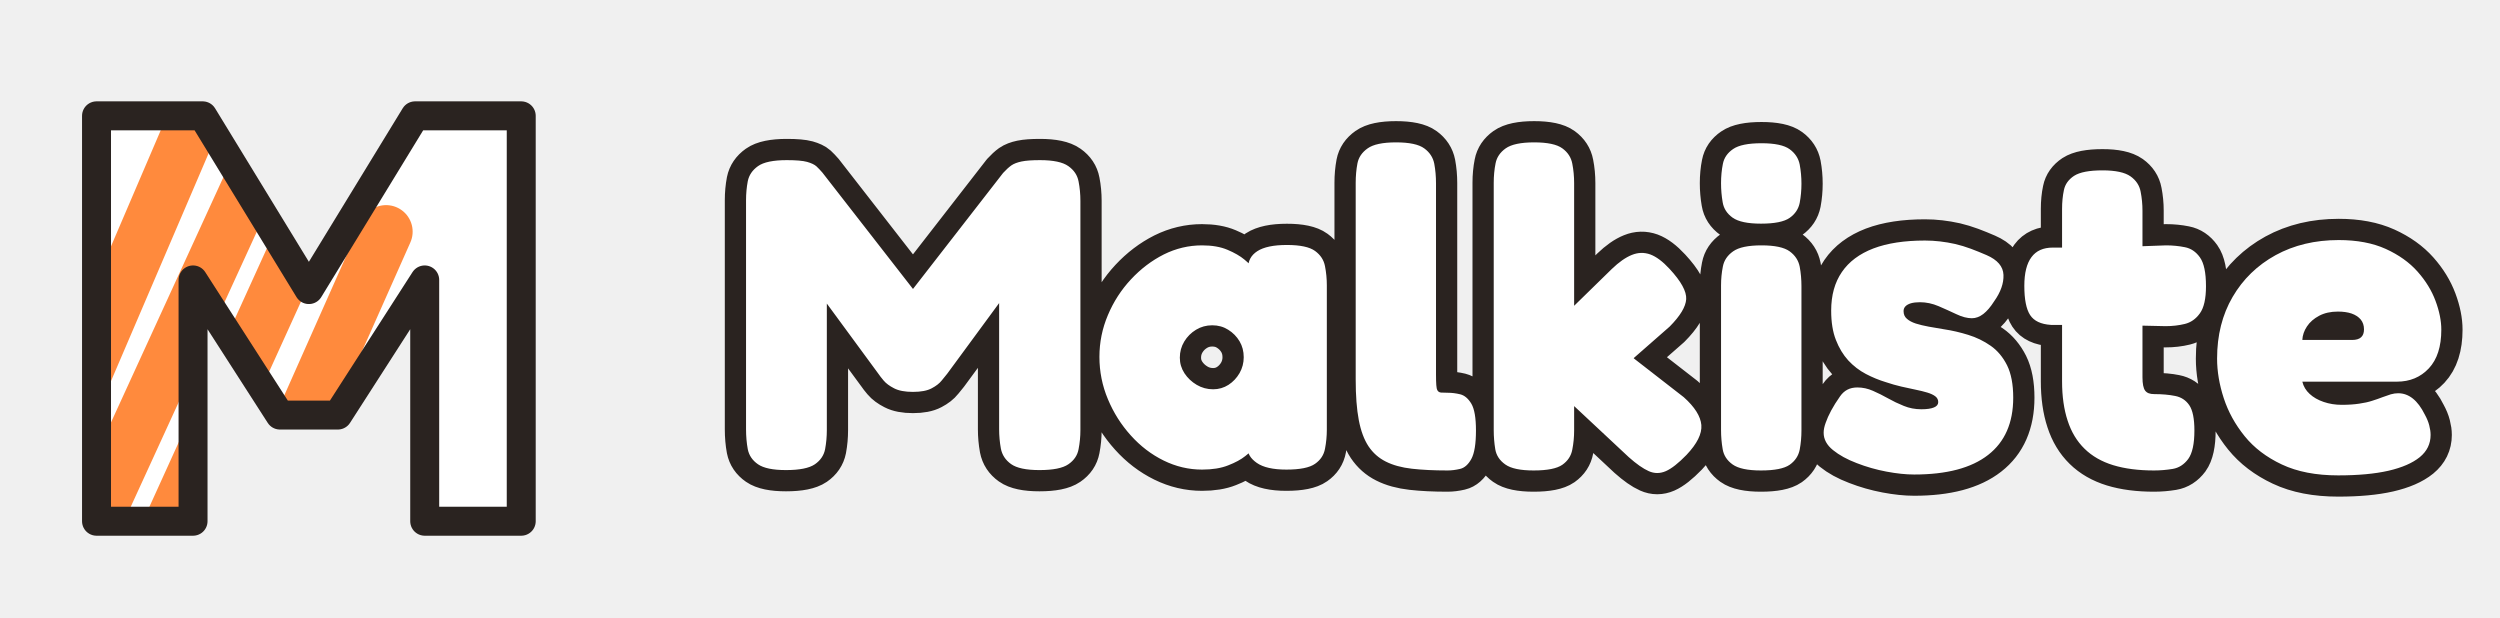
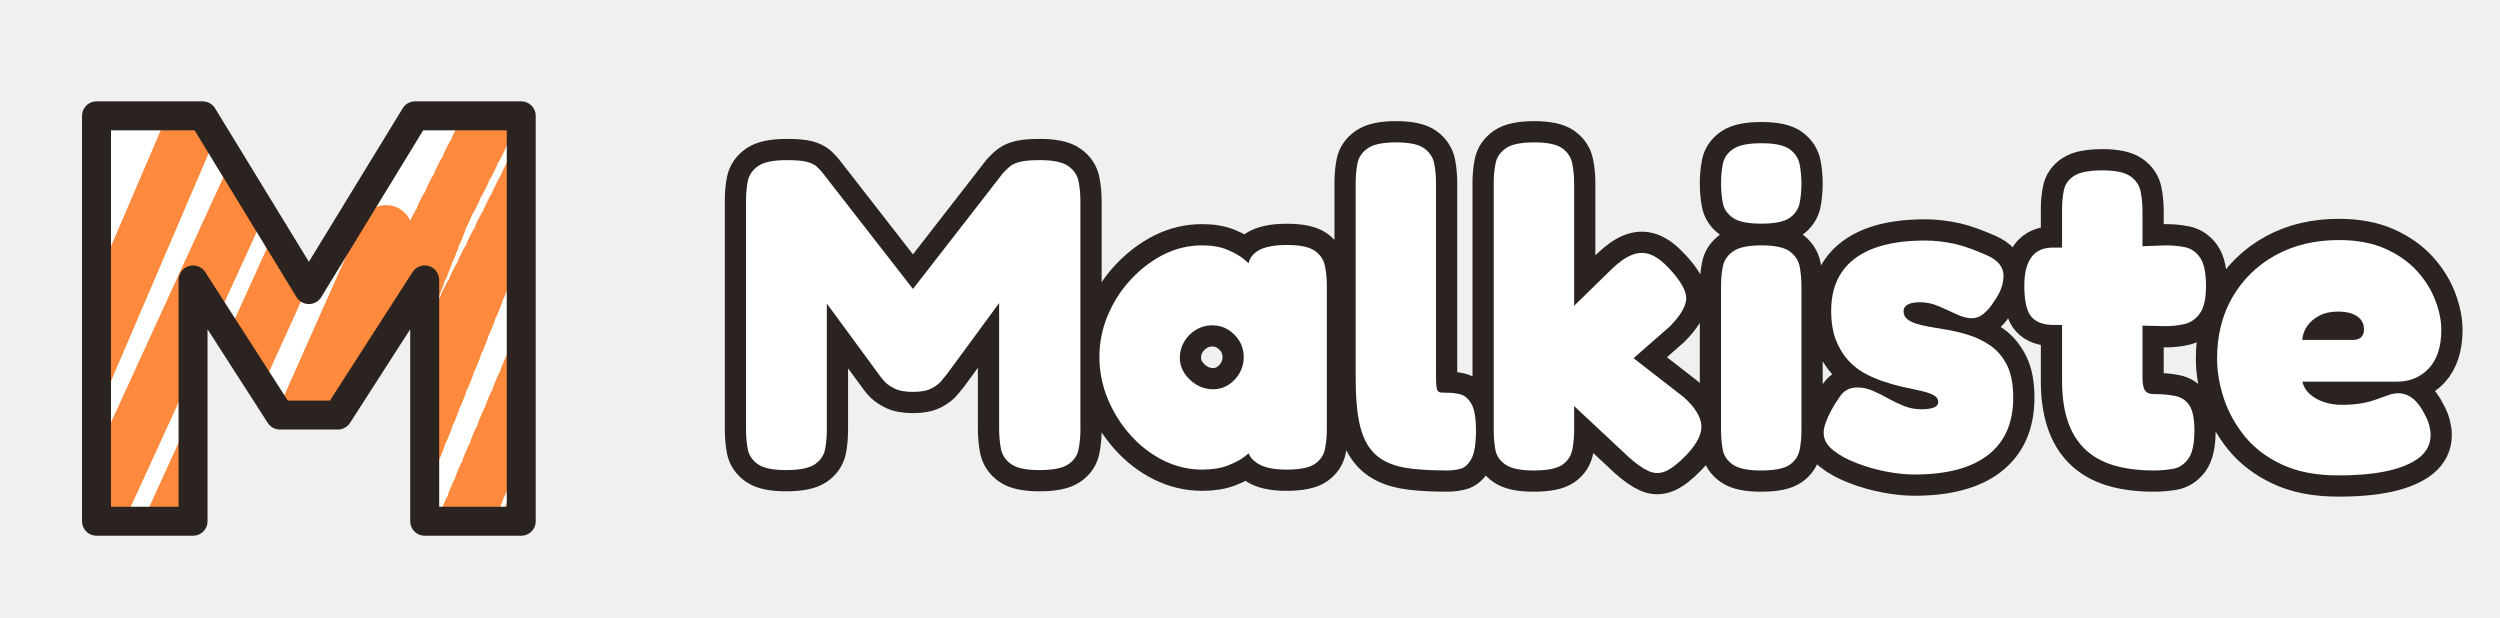
<svg xmlns="http://www.w3.org/2000/svg" viewBox="0 0 259 64" aria-hidden="true">
  <clipPath id="logo-m">
    <path d="M10 54V12H21L32 30L43 12H54V54H44V29L35 43H29L20 29V54Z" />
  </clipPath>
  <path d="M10 54V12H21L32 30L43 12H54V54H44V29L35 43H29L20 29V54Z" fill="#fff" />
-   <g clip-path="url(#logo-m)">
-     <path d="M4 50L22 8M8 58L30 10M16 58L36 14M24 60L40 24" stroke="#ff8a3d" stroke-width="5.5" stroke-linecap="round" fill="none" />
+   <g clip-path="url(#logo-m)" stroke="#ff8a3d" stroke-width="5.5" stroke-linecap="round" fill="none">
+     <path d="M4 50L22 8M8 58L30 10M16 58L36 14M24 60L40 24" />
+     <path class="nachmalen" style="--i:0" d="M30 62L46 22" pathLength="1" stroke-dasharray="1" stroke-dashoffset="1" />
+     <path class="nachmalen" style="--i:1" d="M36 64L52 24" pathLength="1" stroke-dasharray="1" stroke-dashoffset="1" />
+     <path class="nachmalen" style="--i:2" d="M40 34L56 2" pathLength="1" stroke-dasharray="1" stroke-dashoffset="1" />
+     <path class="nachmalen" style="--i:3" d="M44 64L60 26" pathLength="1" stroke-dasharray="1" stroke-dashoffset="1" />
+     <path class="nachmalen" style="--i:4" d="M50 64L64 34" pathLength="1" stroke-dasharray="1" stroke-dashoffset="1" />
+     <path class="nachmalen" style="--i:5" d="M46 36L62 4" pathLength="1" stroke-dasharray="1" stroke-dashoffset="1" />
  </g>
  <path d="M10 54V12H21L32 30L43 12H54V54H44V29L35 43H29L20 29V54Z" fill="none" stroke="#2a2320" stroke-width="3" stroke-linejoin="round" />
  <path d="M81.43 48.7L81.43 48.7Q79.4 48.7 78.53 48.1Q77.66 47.5 77.47 46.54Q77.29 45.57 77.29 44.47L77.29 44.47L77.29 20.73Q77.29 19.72 77.47 18.77Q77.66 17.83 78.53 17.21Q79.4 16.59 81.52 16.59L81.52 16.59Q82.95 16.59 83.61 16.77Q84.28 16.96 84.58 17.23Q84.88 17.51 85.2 17.88L85.2 17.88L94.72 30.11L94.45 30.11L103.92 17.92Q104.38 17.42 104.77 17.14Q105.16 16.87 105.83 16.73Q106.5 16.59 107.74 16.59L107.74 16.59Q109.81 16.59 110.68 17.21Q111.56 17.83 111.74 18.8Q111.93 19.76 111.93 20.82L111.93 20.82L111.93 44.56Q111.93 45.57 111.74 46.54Q111.56 47.5 110.68 48.1Q109.81 48.7 107.69 48.7L107.69 48.7Q105.62 48.7 104.75 48.08Q103.88 47.46 103.69 46.47Q103.51 45.48 103.51 44.47L103.51 44.47L103.51 31.4L98.13 38.72Q97.94 38.95 97.57 39.41Q97.21 39.87 96.52 40.23Q95.83 40.6 94.58 40.6L94.58 40.6Q93.34 40.6 92.63 40.23Q91.92 39.87 91.55 39.43Q91.18 38.99 91 38.72L91 38.72L85.66 31.45L85.66 44.56Q85.66 45.57 85.48 46.54Q85.29 47.5 84.42 48.1Q83.54 48.7 81.43 48.7M133.27 48.65L133.27 48.65Q131.2 48.65 130.21 47.96Q129.22 47.27 129.27 46.4L129.27 46.4L129.91 46.4Q129.68 46.72 129.01 47.25Q128.35 47.78 127.24 48.21Q126.14 48.65 124.53 48.65L124.53 48.65Q122.46 48.65 120.55 47.71Q118.64 46.77 117.15 45.11Q115.65 43.45 114.78 41.36Q113.9 39.27 113.9 36.97L113.9 36.97Q113.9 34.71 114.78 32.64Q115.65 30.57 117.17 28.94Q118.69 27.31 120.57 26.36Q122.46 25.42 124.53 25.42L124.53 25.42Q126.09 25.42 127.17 25.88Q128.26 26.34 128.92 26.89Q129.59 27.45 129.82 27.81L129.82 27.81L129.31 27.81Q129.27 26.66 130.26 26.02Q131.25 25.38 133.32 25.38L133.32 25.38Q135.39 25.38 136.24 26Q137.09 26.62 137.27 27.58Q137.46 28.55 137.46 29.56L137.46 29.56L137.46 44.51Q137.46 45.52 137.27 46.49Q137.09 47.46 136.24 48.05Q135.39 48.65 133.27 48.65M125.68 40.33L125.68 40.33Q126.55 40.33 127.27 39.87Q127.98 39.41 128.42 38.65Q128.85 37.89 128.85 37.01L128.85 37.01Q128.85 36.09 128.42 35.36Q127.98 34.62 127.24 34.16Q126.51 33.7 125.59 33.7L125.59 33.7Q124.67 33.7 123.91 34.16Q123.15 34.62 122.69 35.38Q122.23 36.14 122.23 37.06L122.23 37.06Q122.23 37.93 122.71 38.67Q123.2 39.41 123.98 39.87Q124.76 40.33 125.68 40.33M149.97 48.74L149.97 48.74Q147.85 48.74 146.27 48.56Q144.68 48.38 143.57 47.82Q142.47 47.27 141.78 46.24Q141.09 45.2 140.77 43.52Q140.45 41.84 140.45 39.31L140.45 39.31L140.45 18.94Q140.45 17.88 140.63 16.93Q140.81 15.99 141.69 15.37Q142.56 14.75 144.63 14.75L144.63 14.75Q146.7 14.75 147.55 15.37Q148.4 15.99 148.59 16.96Q148.77 17.92 148.77 18.98L148.77 18.98L148.77 38.81Q148.77 39.5 148.8 39.89Q148.82 40.28 148.93 40.46Q149.05 40.65 149.3 40.67Q149.55 40.69 150.01 40.69L150.01 40.69Q150.61 40.69 151.28 40.85Q151.95 41.02 152.43 41.82Q152.91 42.63 152.91 44.6L152.91 44.6Q152.91 46.67 152.43 47.55Q151.95 48.42 151.26 48.58Q150.57 48.74 149.97 48.74M169.24 37.11L174.44 41.15Q176.14 42.67 176.26 44.03Q176.37 45.39 174.72 47.13L174.72 47.13Q173.47 48.42 172.58 48.81Q171.68 49.2 170.81 48.81Q169.93 48.42 168.74 47.36L168.74 47.36L163.08 42.07L163.08 44.6Q163.08 45.62 162.89 46.58Q162.71 47.55 161.86 48.15Q161.01 48.74 158.89 48.74L158.89 48.74Q156.82 48.74 155.95 48.12Q155.07 47.5 154.91 46.54Q154.75 45.57 154.75 44.56L154.75 44.56L154.75 18.94Q154.75 17.88 154.94 16.93Q155.12 15.99 155.99 15.37Q156.87 14.75 158.94 14.75L158.94 14.75Q161.01 14.75 161.86 15.37Q162.71 15.99 162.89 16.96Q163.08 17.92 163.08 18.98L163.08 18.98L163.08 31.68L166.99 27.86Q168.09 26.8 169.06 26.41Q170.02 26.02 170.97 26.36Q171.91 26.71 172.97 27.86L172.97 27.86Q174.76 29.79 174.69 30.99Q174.62 32.18 172.97 33.84L172.97 33.84L169.24 37.11M182.44 48.74L182.44 48.74Q180.37 48.74 179.5 48.12Q178.63 47.5 178.47 46.54Q178.3 45.57 178.3 44.56L178.3 44.56L178.3 29.56Q178.3 28.55 178.49 27.61Q178.67 26.66 179.55 26.04Q180.42 25.42 182.49 25.42L182.49 25.42Q184.56 25.42 185.41 26.04Q186.26 26.66 186.45 27.63Q186.63 28.6 186.63 29.65L186.63 29.65L186.63 44.6Q186.63 45.62 186.45 46.58Q186.26 47.55 185.41 48.15Q184.56 48.74 182.44 48.74M182.44 23.17L182.44 23.17Q180.37 23.17 179.5 22.55Q178.63 21.93 178.47 20.96Q178.3 19.99 178.3 18.98L178.3 18.98Q178.3 17.92 178.49 16.98Q178.67 16.04 179.55 15.44Q180.42 14.84 182.49 14.84L182.49 14.84Q184.56 14.84 185.41 15.46Q186.26 16.08 186.45 17.05Q186.63 18.02 186.63 19.03L186.63 19.03Q186.63 20.04 186.45 21.01Q186.26 21.97 185.41 22.57Q184.56 23.17 182.44 23.17M198.31 49.16L198.31 49.16Q197.03 49.16 195.44 48.86Q193.85 48.56 192.36 47.98Q190.86 47.41 189.9 46.63Q188.93 45.85 188.93 44.83L188.93 44.83Q188.93 44.37 189.14 43.8Q189.34 43.22 189.71 42.53Q190.08 41.84 190.63 41.06L190.63 41.06Q190.95 40.6 191.39 40.37Q191.83 40.14 192.43 40.14L192.43 40.14Q193.25 40.14 194.04 40.49Q194.82 40.83 195.6 41.27Q196.38 41.71 197.23 42.05Q198.08 42.4 199.05 42.4L199.05 42.4Q199.92 42.4 200.36 42.21Q200.8 42.03 200.8 41.66L200.8 41.66Q200.8 41.29 200.5 41.06Q200.2 40.83 199.67 40.67Q199.14 40.51 198.45 40.37Q197.76 40.23 196.98 40.05Q196.2 39.87 195.37 39.59L195.37 39.59Q194.31 39.27 193.3 38.74Q192.29 38.21 191.48 37.34Q190.68 36.46 190.2 35.22Q189.71 33.98 189.71 32.18L189.71 32.18Q189.71 29.79 190.82 28.18Q191.92 26.57 194.08 25.74Q196.24 24.92 199.42 24.92L199.42 24.92Q200.2 24.92 200.98 25.01Q201.76 25.1 202.57 25.28Q203.37 25.47 204.18 25.77Q204.98 26.07 205.81 26.43L205.81 26.43Q207.51 27.17 207.56 28.48Q207.61 29.79 206.59 31.22L206.59 31.22Q206.04 32.09 205.47 32.53Q204.89 32.97 204.29 32.97L204.29 32.97Q203.56 32.97 202.68 32.55Q201.81 32.14 200.84 31.72Q199.88 31.31 198.91 31.31L198.91 31.31Q198.36 31.31 197.97 31.42Q197.58 31.54 197.39 31.75Q197.21 31.95 197.21 32.23L197.21 32.23Q197.21 32.74 197.56 33.03Q197.9 33.33 198.48 33.52Q199.05 33.7 199.81 33.84Q200.57 33.98 201.44 34.12L201.44 34.12Q202.64 34.3 203.9 34.69Q205.17 35.08 206.23 35.82Q207.28 36.55 207.93 37.84Q208.57 39.13 208.57 41.2L208.57 41.2Q208.57 45.11 205.97 47.13Q203.37 49.16 198.31 49.16M223.15 48.74L223.15 48.74Q220.72 48.74 218.92 48.19Q217.13 47.64 215.96 46.49Q214.78 45.34 214.21 43.59Q213.63 41.84 213.63 39.5L213.63 39.5L213.63 21.65Q213.63 20.59 213.82 19.7Q214 18.8 214.87 18.22Q215.75 17.65 217.82 17.65L217.82 17.65Q219.84 17.65 220.72 18.27Q221.59 18.89 221.77 19.86Q221.96 20.82 221.96 21.83L221.96 21.83L221.96 39.08Q221.96 39.59 222.03 39.94Q222.1 40.28 222.23 40.46Q222.37 40.65 222.6 40.74Q222.83 40.83 223.2 40.83L223.2 40.83Q224.4 40.83 225.34 41.02Q226.28 41.2 226.81 41.98Q227.34 42.76 227.34 44.6L227.34 44.6Q227.34 46.67 226.7 47.55Q226.05 48.42 225.09 48.58Q224.12 48.74 223.15 48.74M212.67 25.65L212.67 25.65L218.05 25.65L224.4 25.42Q225.41 25.42 226.35 25.61Q227.29 25.79 227.91 26.66Q228.54 27.54 228.54 29.65L228.54 29.65Q228.54 31.59 227.91 32.46Q227.29 33.33 226.35 33.56Q225.41 33.79 224.35 33.79L224.35 33.79L218.51 33.66L212.48 33.66Q210.92 33.56 210.32 32.64Q209.72 31.72 209.72 29.61L209.72 29.61Q209.72 27.63 210.46 26.64Q211.19 25.65 212.67 25.65M242.24 49.25L242.24 49.25Q238.79 49.25 236.4 48.12Q234.01 47 232.54 45.18Q231.07 43.36 230.38 41.25Q229.69 39.13 229.69 37.15L229.69 37.15Q229.69 33.52 231.3 30.76Q232.91 28 235.76 26.43Q238.61 24.87 242.29 24.87L242.29 24.87Q245.14 24.87 247.17 25.79Q249.19 26.71 250.46 28.14Q251.72 29.56 252.32 31.17Q252.92 32.78 252.92 34.16L252.92 34.16Q252.92 36.78 251.63 38.16Q250.34 39.54 248.32 39.54L248.32 39.54L238.52 39.54Q238.7 40.28 239.28 40.81Q239.85 41.34 240.73 41.64Q241.6 41.94 242.61 41.94L242.61 41.94Q243.62 41.94 244.41 41.82Q245.19 41.71 245.76 41.52Q246.34 41.34 246.82 41.15Q247.3 40.97 247.69 40.85Q248.09 40.74 248.45 40.74L248.45 40.74Q249.28 40.74 249.97 41.29Q250.66 41.84 251.21 42.95L251.21 42.95Q251.54 43.55 251.67 44.07Q251.81 44.6 251.81 45.06L251.81 45.06Q251.81 46.44 250.69 47.36Q249.56 48.28 247.44 48.77Q245.33 49.25 242.24 49.25M238.52 35.22L238.52 35.22L243.67 35.22Q244.31 35.22 244.61 34.94Q244.91 34.67 244.91 34.12L244.91 34.12Q244.91 33.52 244.57 33.1Q244.22 32.69 243.62 32.48Q243.03 32.28 242.2 32.28L242.2 32.28Q241.09 32.28 240.27 32.71Q239.44 33.15 239 33.82Q238.56 34.48 238.52 35.22" fill="none" stroke="#2a2320" stroke-width="4.4" stroke-linejoin="round" />
  <path d="M81.43 48.7L81.43 48.7Q79.4 48.7 78.53 48.1Q77.66 47.5 77.47 46.54Q77.29 45.57 77.29 44.47L77.29 44.47L77.29 20.73Q77.29 19.72 77.47 18.77Q77.66 17.83 78.53 17.21Q79.4 16.59 81.52 16.59L81.52 16.59Q82.95 16.59 83.61 16.77Q84.28 16.96 84.58 17.23Q84.88 17.51 85.2 17.88L85.2 17.88L94.72 30.11L94.45 30.11L103.92 17.92Q104.38 17.42 104.77 17.14Q105.16 16.87 105.83 16.73Q106.5 16.59 107.74 16.59L107.74 16.59Q109.81 16.59 110.68 17.21Q111.56 17.83 111.74 18.8Q111.93 19.76 111.93 20.82L111.93 20.82L111.93 44.56Q111.93 45.57 111.74 46.54Q111.56 47.5 110.68 48.1Q109.81 48.7 107.69 48.7L107.69 48.7Q105.62 48.7 104.75 48.08Q103.88 47.46 103.69 46.47Q103.51 45.48 103.51 44.47L103.51 44.47L103.51 31.4L98.13 38.72Q97.94 38.95 97.57 39.41Q97.21 39.87 96.52 40.23Q95.83 40.6 94.58 40.6L94.58 40.6Q93.34 40.6 92.63 40.23Q91.92 39.87 91.55 39.43Q91.18 38.99 91 38.72L91 38.72L85.66 31.45L85.66 44.56Q85.66 45.57 85.48 46.54Q85.29 47.5 84.42 48.1Q83.54 48.7 81.43 48.7M133.27 48.65L133.27 48.65Q131.2 48.65 130.21 47.96Q129.22 47.27 129.27 46.4L129.27 46.4L129.91 46.4Q129.68 46.72 129.01 47.25Q128.35 47.78 127.24 48.21Q126.14 48.65 124.53 48.65L124.53 48.65Q122.46 48.65 120.55 47.71Q118.64 46.77 117.15 45.11Q115.65 43.45 114.78 41.36Q113.9 39.27 113.9 36.97L113.9 36.97Q113.9 34.71 114.78 32.64Q115.65 30.57 117.17 28.94Q118.69 27.31 120.57 26.36Q122.46 25.42 124.53 25.42L124.53 25.42Q126.09 25.42 127.17 25.88Q128.26 26.34 128.92 26.89Q129.59 27.45 129.82 27.81L129.82 27.81L129.31 27.81Q129.27 26.66 130.26 26.02Q131.25 25.38 133.32 25.38L133.32 25.38Q135.39 25.38 136.24 26Q137.09 26.62 137.27 27.58Q137.46 28.55 137.46 29.56L137.46 29.56L137.46 44.51Q137.46 45.52 137.27 46.49Q137.09 47.46 136.24 48.05Q135.39 48.65 133.27 48.65M125.68 40.33L125.68 40.33Q126.55 40.33 127.27 39.87Q127.98 39.41 128.42 38.65Q128.85 37.89 128.85 37.01L128.85 37.01Q128.85 36.09 128.42 35.36Q127.98 34.62 127.24 34.16Q126.51 33.7 125.59 33.7L125.59 33.7Q124.67 33.7 123.91 34.16Q123.15 34.62 122.69 35.38Q122.23 36.14 122.23 37.06L122.23 37.06Q122.23 37.93 122.71 38.67Q123.2 39.41 123.98 39.87Q124.76 40.33 125.68 40.33M149.97 48.74L149.97 48.74Q147.85 48.74 146.27 48.56Q144.68 48.38 143.57 47.82Q142.47 47.27 141.78 46.24Q141.09 45.2 140.77 43.52Q140.45 41.84 140.45 39.31L140.45 39.31L140.45 18.94Q140.45 17.88 140.63 16.93Q140.81 15.99 141.69 15.37Q142.56 14.75 144.63 14.75L144.63 14.75Q146.7 14.75 147.55 15.37Q148.4 15.99 148.59 16.96Q148.77 17.92 148.77 18.98L148.77 18.98L148.77 38.81Q148.77 39.5 148.8 39.89Q148.82 40.28 148.93 40.46Q149.05 40.65 149.3 40.67Q149.55 40.69 150.01 40.69L150.01 40.69Q150.61 40.69 151.28 40.85Q151.95 41.02 152.43 41.82Q152.91 42.63 152.91 44.6L152.91 44.6Q152.91 46.67 152.43 47.55Q151.95 48.42 151.26 48.58Q150.57 48.74 149.97 48.74M169.24 37.11L174.44 41.15Q176.14 42.67 176.26 44.03Q176.37 45.39 174.72 47.13L174.72 47.13Q173.47 48.42 172.58 48.81Q171.68 49.2 170.81 48.81Q169.93 48.42 168.74 47.36L168.74 47.36L163.08 42.07L163.08 44.6Q163.08 45.62 162.89 46.58Q162.71 47.55 161.86 48.15Q161.01 48.74 158.89 48.74L158.89 48.74Q156.82 48.74 155.95 48.12Q155.07 47.5 154.91 46.54Q154.75 45.57 154.75 44.56L154.75 44.56L154.75 18.94Q154.75 17.88 154.94 16.93Q155.12 15.99 155.99 15.37Q156.87 14.75 158.94 14.75L158.94 14.75Q161.01 14.75 161.86 15.37Q162.71 15.99 162.89 16.96Q163.08 17.92 163.08 18.98L163.08 18.98L163.08 31.68L166.99 27.86Q168.09 26.8 169.06 26.41Q170.02 26.02 170.97 26.36Q171.91 26.71 172.97 27.86L172.97 27.86Q174.76 29.79 174.69 30.99Q174.62 32.18 172.97 33.84L172.97 33.84L169.24 37.11M182.44 48.74L182.44 48.74Q180.37 48.74 179.5 48.12Q178.63 47.5 178.47 46.54Q178.3 45.57 178.3 44.56L178.3 44.56L178.3 29.56Q178.3 28.55 178.49 27.61Q178.67 26.66 179.55 26.04Q180.42 25.42 182.49 25.42L182.49 25.42Q184.56 25.42 185.41 26.04Q186.26 26.66 186.45 27.63Q186.63 28.6 186.63 29.65L186.63 29.65L186.63 44.6Q186.63 45.62 186.45 46.58Q186.26 47.55 185.41 48.15Q184.56 48.74 182.44 48.74M182.44 23.17L182.44 23.17Q180.37 23.17 179.5 22.55Q178.63 21.93 178.47 20.96Q178.3 19.99 178.3 18.98L178.3 18.98Q178.3 17.92 178.49 16.98Q178.67 16.04 179.55 15.44Q180.42 14.84 182.49 14.84L182.49 14.84Q184.56 14.84 185.41 15.46Q186.26 16.08 186.45 17.05Q186.63 18.02 186.63 19.03L186.63 19.03Q186.63 20.04 186.45 21.01Q186.26 21.97 185.41 22.57Q184.56 23.17 182.44 23.17M198.31 49.16L198.31 49.16Q197.03 49.16 195.44 48.86Q193.85 48.56 192.36 47.98Q190.86 47.41 189.9 46.63Q188.93 45.85 188.93 44.83L188.93 44.83Q188.93 44.37 189.14 43.8Q189.34 43.22 189.71 42.53Q190.08 41.84 190.63 41.06L190.63 41.06Q190.95 40.6 191.39 40.37Q191.83 40.14 192.43 40.14L192.43 40.14Q193.25 40.14 194.04 40.49Q194.82 40.83 195.6 41.27Q196.38 41.71 197.23 42.05Q198.08 42.4 199.05 42.4L199.05 42.4Q199.92 42.4 200.36 42.21Q200.8 42.03 200.8 41.66L200.8 41.66Q200.8 41.29 200.5 41.06Q200.2 40.83 199.67 40.67Q199.14 40.51 198.45 40.37Q197.76 40.23 196.98 40.05Q196.2 39.87 195.37 39.59L195.37 39.59Q194.31 39.27 193.3 38.74Q192.29 38.21 191.48 37.34Q190.68 36.46 190.2 35.22Q189.71 33.98 189.71 32.18L189.71 32.18Q189.71 29.79 190.82 28.18Q191.92 26.57 194.08 25.74Q196.24 24.92 199.42 24.92L199.42 24.92Q200.2 24.92 200.98 25.01Q201.76 25.1 202.57 25.28Q203.37 25.47 204.18 25.77Q204.98 26.07 205.81 26.43L205.81 26.43Q207.51 27.17 207.56 28.48Q207.61 29.79 206.59 31.22L206.59 31.22Q206.04 32.09 205.47 32.53Q204.89 32.97 204.29 32.97L204.29 32.97Q203.56 32.97 202.68 32.55Q201.81 32.14 200.84 31.72Q199.88 31.31 198.91 31.31L198.91 31.31Q198.36 31.31 197.97 31.42Q197.58 31.54 197.39 31.75Q197.21 31.95 197.21 32.23L197.21 32.23Q197.21 32.74 197.56 33.03Q197.9 33.33 198.48 33.52Q199.05 33.7 199.81 33.84Q200.57 33.98 201.44 34.12L201.44 34.12Q202.64 34.3 203.9 34.69Q205.17 35.08 206.23 35.82Q207.28 36.55 207.93 37.84Q208.57 39.13 208.57 41.2L208.57 41.2Q208.57 45.11 205.97 47.13Q203.37 49.16 198.31 49.16M223.15 48.74L223.15 48.74Q220.72 48.74 218.92 48.19Q217.13 47.64 215.96 46.49Q214.78 45.34 214.21 43.59Q213.63 41.84 213.63 39.5L213.63 39.5L213.63 21.65Q213.63 20.59 213.82 19.7Q214 18.8 214.87 18.22Q215.75 17.65 217.82 17.65L217.82 17.65Q219.84 17.65 220.72 18.27Q221.59 18.89 221.77 19.86Q221.96 20.82 221.96 21.83L221.96 21.83L221.96 39.08Q221.96 39.59 222.03 39.94Q222.1 40.28 222.23 40.46Q222.37 40.65 222.6 40.74Q222.83 40.83 223.2 40.83L223.2 40.83Q224.4 40.83 225.34 41.02Q226.28 41.2 226.81 41.98Q227.34 42.76 227.34 44.6L227.34 44.6Q227.34 46.67 226.7 47.55Q226.05 48.42 225.09 48.58Q224.12 48.74 223.15 48.74M212.67 25.65L212.67 25.65L218.05 25.65L224.4 25.42Q225.41 25.42 226.35 25.61Q227.29 25.79 227.91 26.66Q228.54 27.54 228.54 29.65L228.54 29.65Q228.54 31.59 227.91 32.46Q227.29 33.33 226.35 33.56Q225.41 33.79 224.35 33.79L224.35 33.79L218.51 33.66L212.48 33.66Q210.92 33.56 210.32 32.64Q209.72 31.72 209.72 29.61L209.72 29.61Q209.72 27.63 210.46 26.64Q211.19 25.65 212.67 25.65M242.24 49.25L242.24 49.25Q238.79 49.25 236.4 48.12Q234.01 47 232.54 45.18Q231.07 43.36 230.38 41.25Q229.69 39.13 229.69 37.15L229.69 37.15Q229.69 33.52 231.3 30.76Q232.91 28 235.76 26.43Q238.61 24.87 242.29 24.87L242.29 24.87Q245.14 24.87 247.17 25.79Q249.19 26.71 250.46 28.14Q251.72 29.56 252.32 31.17Q252.92 32.78 252.92 34.16L252.92 34.16Q252.92 36.78 251.63 38.16Q250.34 39.54 248.32 39.54L248.32 39.54L238.52 39.54Q238.7 40.28 239.28 40.81Q239.85 41.34 240.73 41.64Q241.6 41.94 242.61 41.94L242.61 41.94Q243.62 41.94 244.41 41.82Q245.19 41.71 245.76 41.52Q246.34 41.34 246.82 41.15Q247.3 40.97 247.69 40.85Q248.09 40.74 248.45 40.74L248.45 40.74Q249.28 40.74 249.97 41.29Q250.66 41.84 251.21 42.95L251.21 42.95Q251.54 43.55 251.67 44.07Q251.81 44.6 251.81 45.06L251.81 45.06Q251.81 46.44 250.69 47.36Q249.56 48.28 247.44 48.77Q245.33 49.25 242.24 49.25M238.52 35.22L238.52 35.22L243.67 35.22Q244.31 35.22 244.61 34.94Q244.91 34.67 244.91 34.12L244.91 34.12Q244.91 33.52 244.57 33.1Q244.22 32.69 243.62 32.48Q243.03 32.28 242.2 32.28L242.2 32.28Q241.09 32.28 240.27 32.71Q239.44 33.15 239 33.82Q238.56 34.48 238.52 35.22" fill="#fff" />
</svg>
